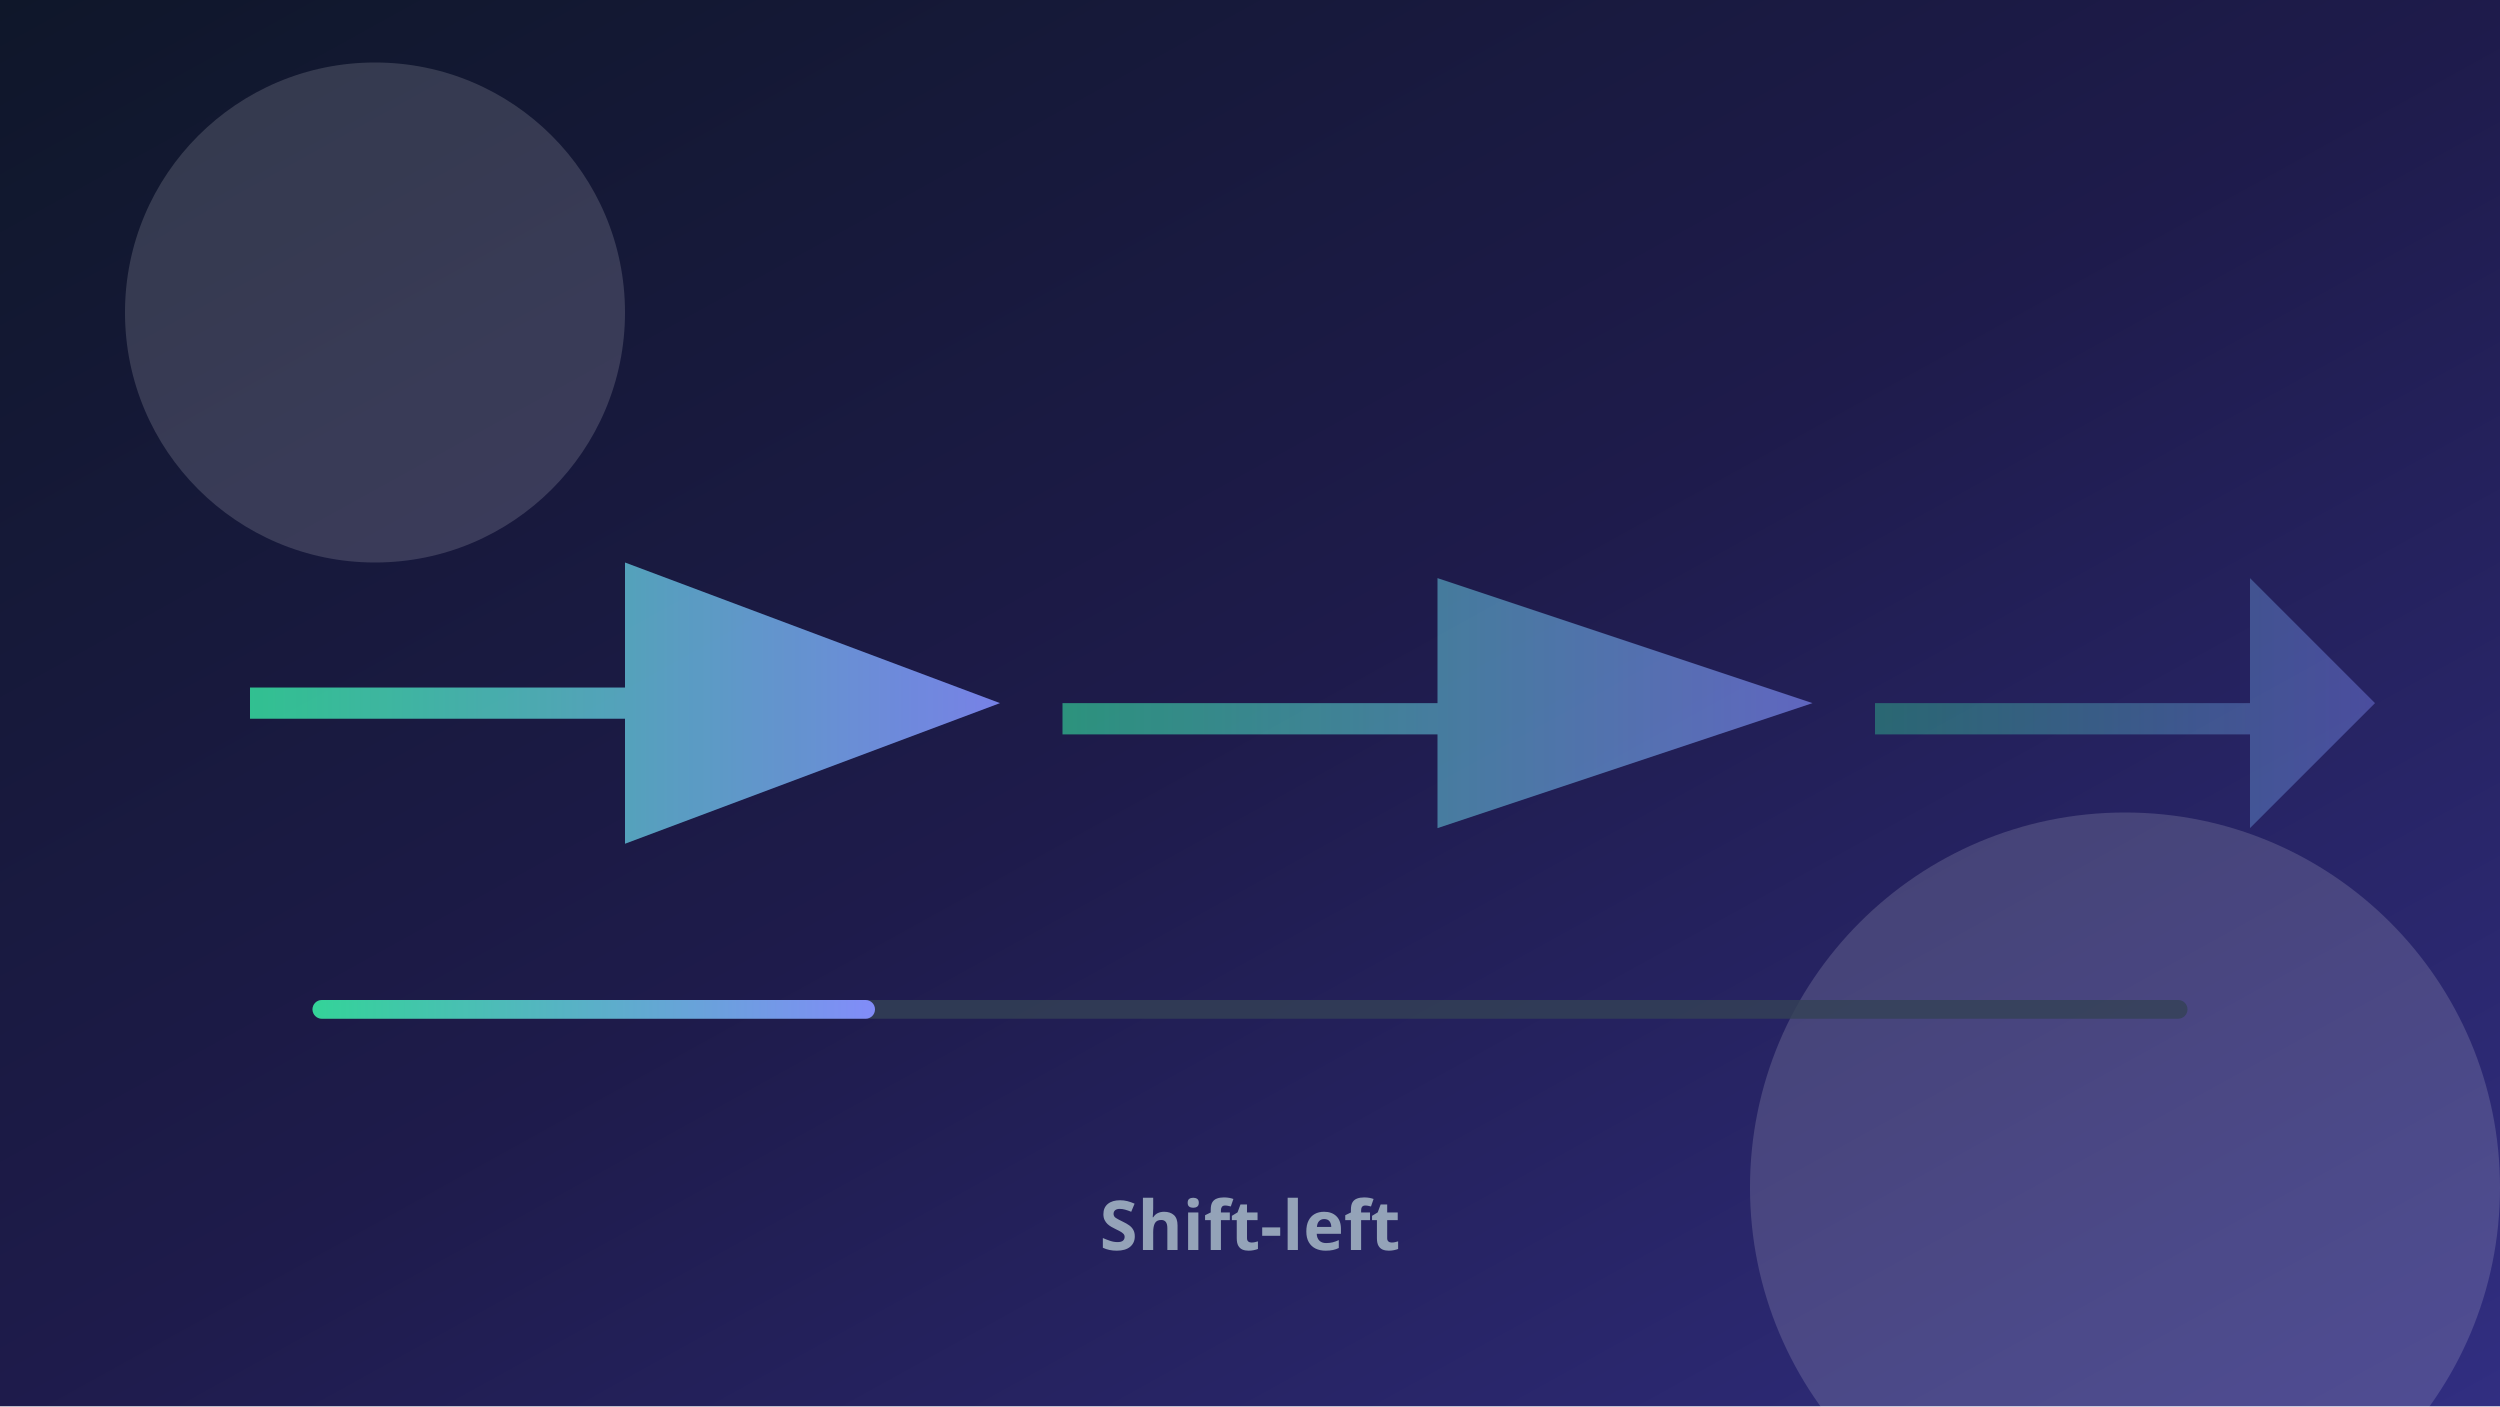
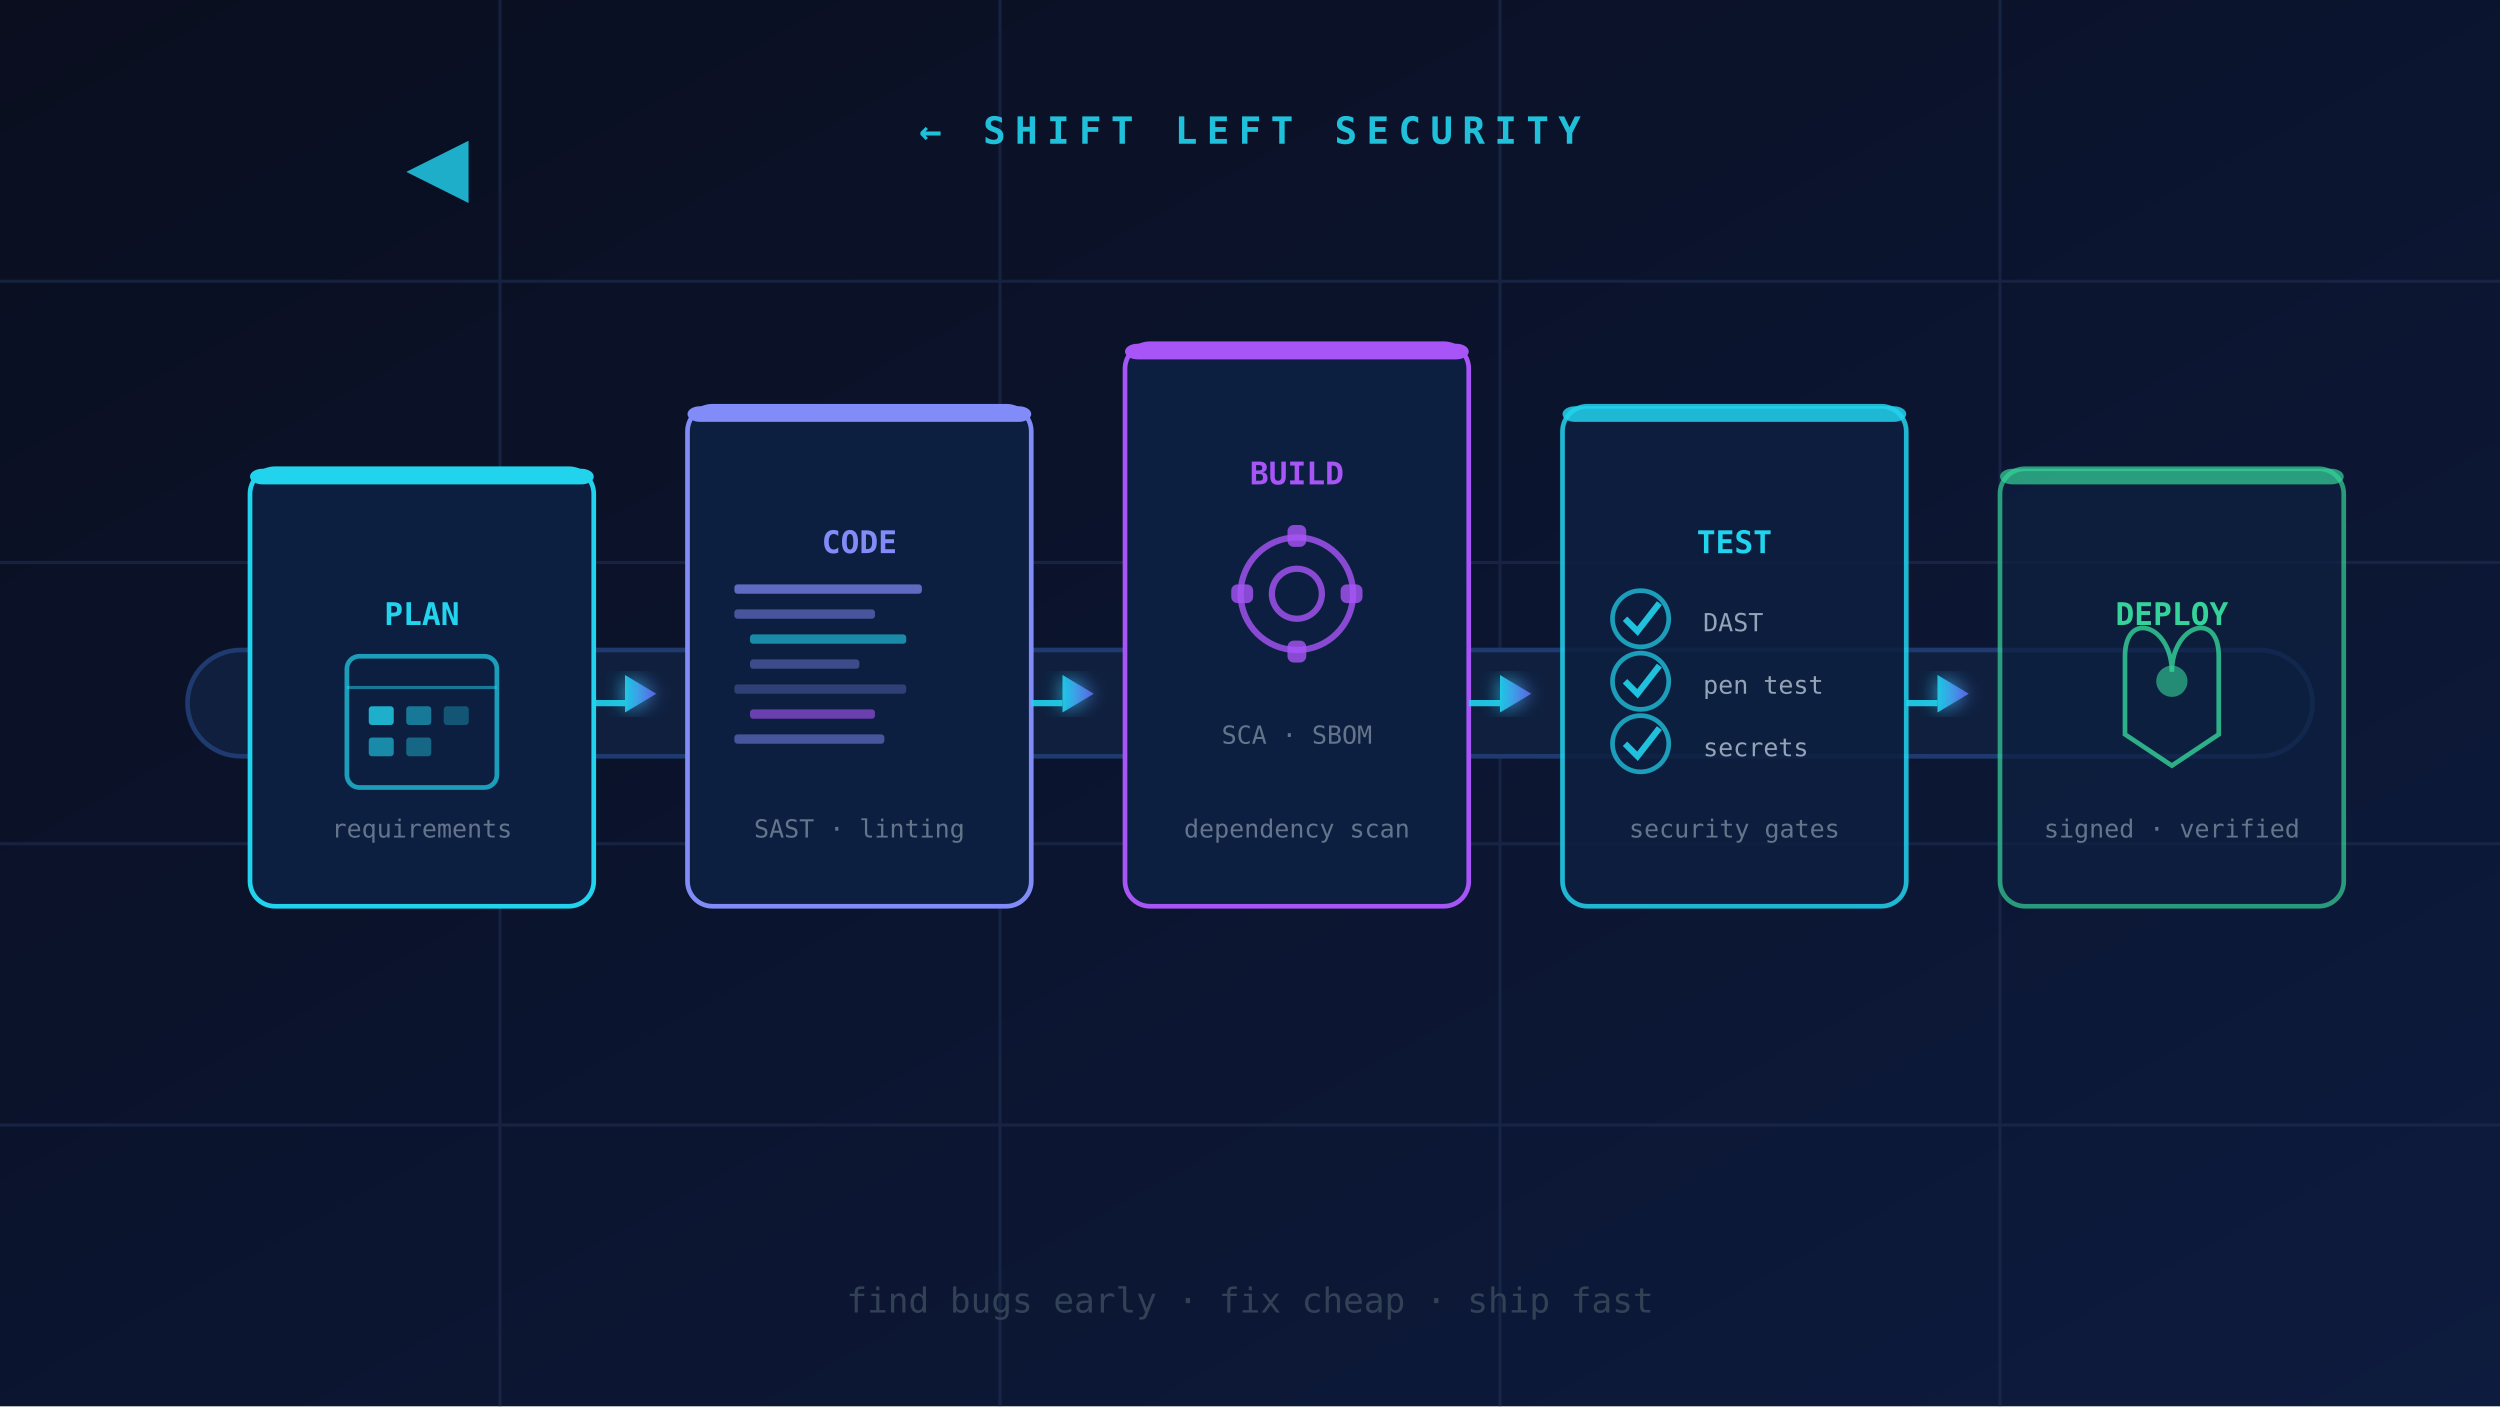
- <svg xmlns="http://www.w3.org/2000/svg" viewBox="0 0 800 450" role="img" aria-labelledby="t">
+ <svg xmlns="http://www.w3.org/2000/svg" viewBox="0 0 800 450">
  <defs>
    <linearGradient id="bg" x1="0%" y1="0%" x2="100%" y2="100%">
-       <stop offset="0%" style="stop-color:#0f172a" />
-       <stop offset="50%" style="stop-color:#1e1b4b" />
-       <stop offset="100%" style="stop-color:#312e81" />
+       <stop offset="0%" stop-color="#0a0e1f" />
+       <stop offset="100%" stop-color="#0d1b3e" />
    </linearGradient>
-     <linearGradient id="accent" x1="0%" y1="0%" x2="100%" y2="0%">
-       <stop offset="0%" style="stop-color:#34d399" />
-       <stop offset="100%" style="stop-color:#818cf8" />
+     <linearGradient id="gr1" x1="0%" y1="0%" x2="100%" y2="0%">
+       <stop offset="0%" stop-color="#22d3ee" />
+       <stop offset="100%" stop-color="#6366f1" />
    </linearGradient>
+     <linearGradient id="gr2" x1="0%" y1="0%" x2="100%" y2="0%">
+       <stop offset="0%" stop-color="#6366f1" />
+       <stop offset="100%" stop-color="#a855f7" />
+     </linearGradient>
+     <filter id="glow">
+       <feGaussianBlur stdDeviation="3" result="blur" />
+       <feMerge>
+         <feMergeNode in="blur" />
+         <feMergeNode in="SourceGraphic" />
+       </feMerge>
+     </filter>
  </defs>
  <rect width="800" height="450" fill="url(#bg)" />
-   <g opacity="0.15" fill="#fff">
-     <circle cx="120" cy="100" r="80" />
-     <circle cx="680" cy="380" r="120" />
+   <g stroke="#1e2d50" stroke-width="1" opacity="0.6">
+     <line x1="0" y1="90" x2="800" y2="90" />
+     <line x1="0" y1="180" x2="800" y2="180" />
+     <line x1="0" y1="270" x2="800" y2="270" />
+     <line x1="0" y1="360" x2="800" y2="360" />
+     <line x1="160" y1="0" x2="160" y2="450" />
+     <line x1="320" y1="0" x2="320" y2="450" />
+     <line x1="480" y1="0" x2="480" y2="450" />
+     <line x1="640" y1="0" x2="640" y2="450" />
  </g>
-   <path d="M80 220 L200 220 L200 180 L320 225 L200 270 L200 230 L80 230 Z" fill="url(#accent)" opacity="0.9" />
-   <path d="M340 225 L460 225 L460 185 L580 225 L460 265 L460 235 L340 235 Z" fill="url(#accent)" opacity="0.65" />
-   <path d="M600 225 L720 225 L720 185 L760 225 L720 265 L720 235 L600 235 Z" fill="url(#accent)" opacity="0.4" />
-   <rect x="100" y="320" width="600" height="6" rx="3" fill="#334155" opacity="0.8" />
-   <rect x="100" y="320" width="180" height="6" rx="3" fill="url(#accent)" />
-   <text x="400" y="400" text-anchor="middle" fill="#94a3b8" font-family="system-ui,sans-serif" font-size="22" font-weight="600">Shift-left</text>
+   <rect x="60" y="208" width="680" height="34" rx="17" fill="#0f1f3d" stroke="#1e3a6e" stroke-width="1.5" />
+   <rect x="80" y="150" width="110" height="140" rx="8" fill="#0d1f40" stroke="#22d3ee" stroke-width="1.5" />
+   <rect x="80" y="150" width="110" height="5" rx="4" fill="#22d3ee" />
+   <text x="135" y="200" text-anchor="middle" fill="#22d3ee" font-family="monospace" font-size="10" font-weight="bold">PLAN</text>
+   <rect x="111" y="210" width="48" height="42" rx="4" fill="none" stroke="#22d3ee" stroke-width="1.5" opacity="0.7" />
+   <line x1="111" y1="220" x2="159" y2="220" stroke="#22d3ee" stroke-width="1" opacity="0.5" />
+   <rect x="118" y="226" width="8" height="6" rx="1" fill="#22d3ee" opacity="0.8" />
+   <rect x="130" y="226" width="8" height="6" rx="1" fill="#22d3ee" opacity="0.5" />
+   <rect x="142" y="226" width="8" height="6" rx="1" fill="#22d3ee" opacity="0.3" />
+   <rect x="118" y="236" width="8" height="6" rx="1" fill="#22d3ee" opacity="0.6" />
+   <rect x="130" y="236" width="8" height="6" rx="1" fill="#22d3ee" opacity="0.4" />
+   <text x="135" y="268" text-anchor="middle" fill="#64748b" font-family="monospace" font-size="8">requirements</text>
+   <rect x="220" y="130" width="110" height="160" rx="8" fill="#0d1f40" stroke="#818cf8" stroke-width="1.5" />
+   <rect x="220" y="130" width="110" height="5" rx="4" fill="#818cf8" />
+   <text x="275" y="177" text-anchor="middle" fill="#818cf8" font-family="monospace" font-size="10" font-weight="bold">CODE</text>
+   <rect x="235" y="187" width="60" height="3" rx="1" fill="#818cf8" opacity="0.7" />
+   <rect x="235" y="195" width="45" height="3" rx="1" fill="#818cf8" opacity="0.5" />
+   <rect x="240" y="203" width="50" height="3" rx="1" fill="#22d3ee" opacity="0.6" />
+   <rect x="240" y="211" width="35" height="3" rx="1" fill="#818cf8" opacity="0.4" />
+   <rect x="235" y="219" width="55" height="3" rx="1" fill="#818cf8" opacity="0.3" />
+   <rect x="240" y="227" width="40" height="3" rx="1" fill="#a855f7" opacity="0.6" />
+   <rect x="235" y="235" width="48" height="3" rx="1" fill="#818cf8" opacity="0.5" />
+   <text x="275" y="268" text-anchor="middle" fill="#64748b" font-family="monospace" font-size="8">SAST · linting</text>
+   <rect x="360" y="110" width="110" height="180" rx="8" fill="#0d1f40" stroke="#a855f7" stroke-width="1.5" />
+   <rect x="360" y="110" width="110" height="5" rx="4" fill="#a855f7" />
+   <text x="415" y="155" text-anchor="middle" fill="#a855f7" font-family="monospace" font-size="10" font-weight="bold">BUILD</text>
+   <circle cx="415" cy="190" r="18" fill="none" stroke="#a855f7" stroke-width="2" opacity="0.8" />
+   <circle cx="415" cy="190" r="8" fill="none" stroke="#a855f7" stroke-width="2" opacity="0.8" />
+   <rect x="412" y="168" width="6" height="7" rx="2" fill="#a855f7" opacity="0.8" />
+   <rect x="412" y="205" width="6" height="7" rx="2" fill="#a855f7" opacity="0.8" />
+   <rect x="394" y="187" width="7" height="6" rx="2" fill="#a855f7" opacity="0.8" />
+   <rect x="429" y="187" width="7" height="6" rx="2" fill="#a855f7" opacity="0.8" />
+   <text x="415" y="238" text-anchor="middle" fill="#64748b" font-family="monospace" font-size="8">SCA · SBOM</text>
+   <text x="415" y="268" text-anchor="middle" fill="#64748b" font-family="monospace" font-size="8">dependency scan</text>
+   <rect x="500" y="130" width="110" height="160" rx="8" fill="#0d1f40" stroke="#22d3ee" stroke-width="1.5" opacity="0.85" />
+   <rect x="500" y="130" width="110" height="5" rx="4" fill="#22d3ee" opacity="0.85" />
+   <text x="555" y="177" text-anchor="middle" fill="#22d3ee" font-family="monospace" font-size="10" font-weight="bold">TEST</text>
+   <circle cx="525" cy="198" r="9" fill="none" stroke="#22d3ee" stroke-width="1.5" opacity="0.7" />
+   <polyline points="520,198 524,202 531,193" fill="none" stroke="#22d3ee" stroke-width="2" opacity="0.9" />
+   <text x="545" y="202" fill="#94a3b8" font-family="monospace" font-size="8">DAST</text>
+   <circle cx="525" cy="218" r="9" fill="none" stroke="#22d3ee" stroke-width="1.5" opacity="0.7" />
+   <polyline points="520,218 524,222 531,213" fill="none" stroke="#22d3ee" stroke-width="2" opacity="0.9" />
+   <text x="545" y="222" fill="#94a3b8" font-family="monospace" font-size="8">pen test</text>
+   <circle cx="525" cy="238" r="9" fill="none" stroke="#22d3ee" stroke-width="1.5" opacity="0.7" />
+   <polyline points="520,238 524,242 531,233" fill="none" stroke="#22d3ee" stroke-width="2" opacity="0.9" />
+   <text x="545" y="242" fill="#94a3b8" font-family="monospace" font-size="8">secrets</text>
+   <text x="555" y="268" text-anchor="middle" fill="#64748b" font-family="monospace" font-size="8">security gates</text>
+   <rect x="640" y="150" width="110" height="140" rx="8" fill="#0d1f40" stroke="#34d399" stroke-width="1.5" opacity="0.7" />
+   <rect x="640" y="150" width="110" height="5" rx="4" fill="#34d399" opacity="0.7" />
+   <text x="695" y="200" text-anchor="middle" fill="#34d399" font-family="monospace" font-size="10" font-weight="bold">DEPLOY</text>
+   <path d="M695 215 C695 200 710 195 710 210 L710 235 L695 245 L680 235 L680 210 C680 195 695 200 695 215 Z" fill="none" stroke="#34d399" stroke-width="1.5" opacity="0.8" />
+   <circle cx="695" cy="218" r="5" fill="#34d399" opacity="0.6" />
+   <text x="695" y="268" text-anchor="middle" fill="#64748b" font-family="monospace" font-size="8">signed · verified</text>
+   <g fill="url(#gr1)" filter="url(#glow)">
+     <polygon points="210,222 200,216 200,228" opacity="0.9" />
+     <polygon points="350,222 340,216 340,228" opacity="0.9" />
+     <polygon points="490,222 480,216 480,228" opacity="0.9" />
+     <polygon points="630,222 620,216 620,228" opacity="0.9" />
+   </g>
+   <line x1="190" y1="225" x2="200" y2="225" stroke="#22d3ee" stroke-width="2" opacity="0.9" />
+   <line x1="330" y1="225" x2="340" y2="225" stroke="#22d3ee" stroke-width="2" opacity="0.9" />
+   <line x1="470" y1="225" x2="480" y2="225" stroke="#22d3ee" stroke-width="2" opacity="0.9" />
+   <line x1="610" y1="225" x2="620" y2="225" stroke="#22d3ee" stroke-width="2" opacity="0.9" />
+   <path d="M680 55 L140 55" stroke="url(#gr1)" stroke-width="2.5" stroke-dasharray="6,4" marker-end="url(#arrowHead)" opacity="0.9" />
+   <defs>
+     <marker id="arrowHead" markerWidth="8" markerHeight="8" refX="4" refY="4" orient="auto">
+       <polygon points="0,0 8,4 0,8" fill="#22d3ee" opacity="0.9" />
+     </marker>
+   </defs>
+   <text x="400" y="46" text-anchor="middle" fill="#22d3ee" font-family="monospace" font-size="12" font-weight="bold" letter-spacing="3" opacity="0.9">← SHIFT LEFT SECURITY</text>
+   <text x="400" y="420" text-anchor="middle" fill="#334155" font-family="monospace" font-size="11">find bugs early · fix cheap · ship fast</text>
</svg>
